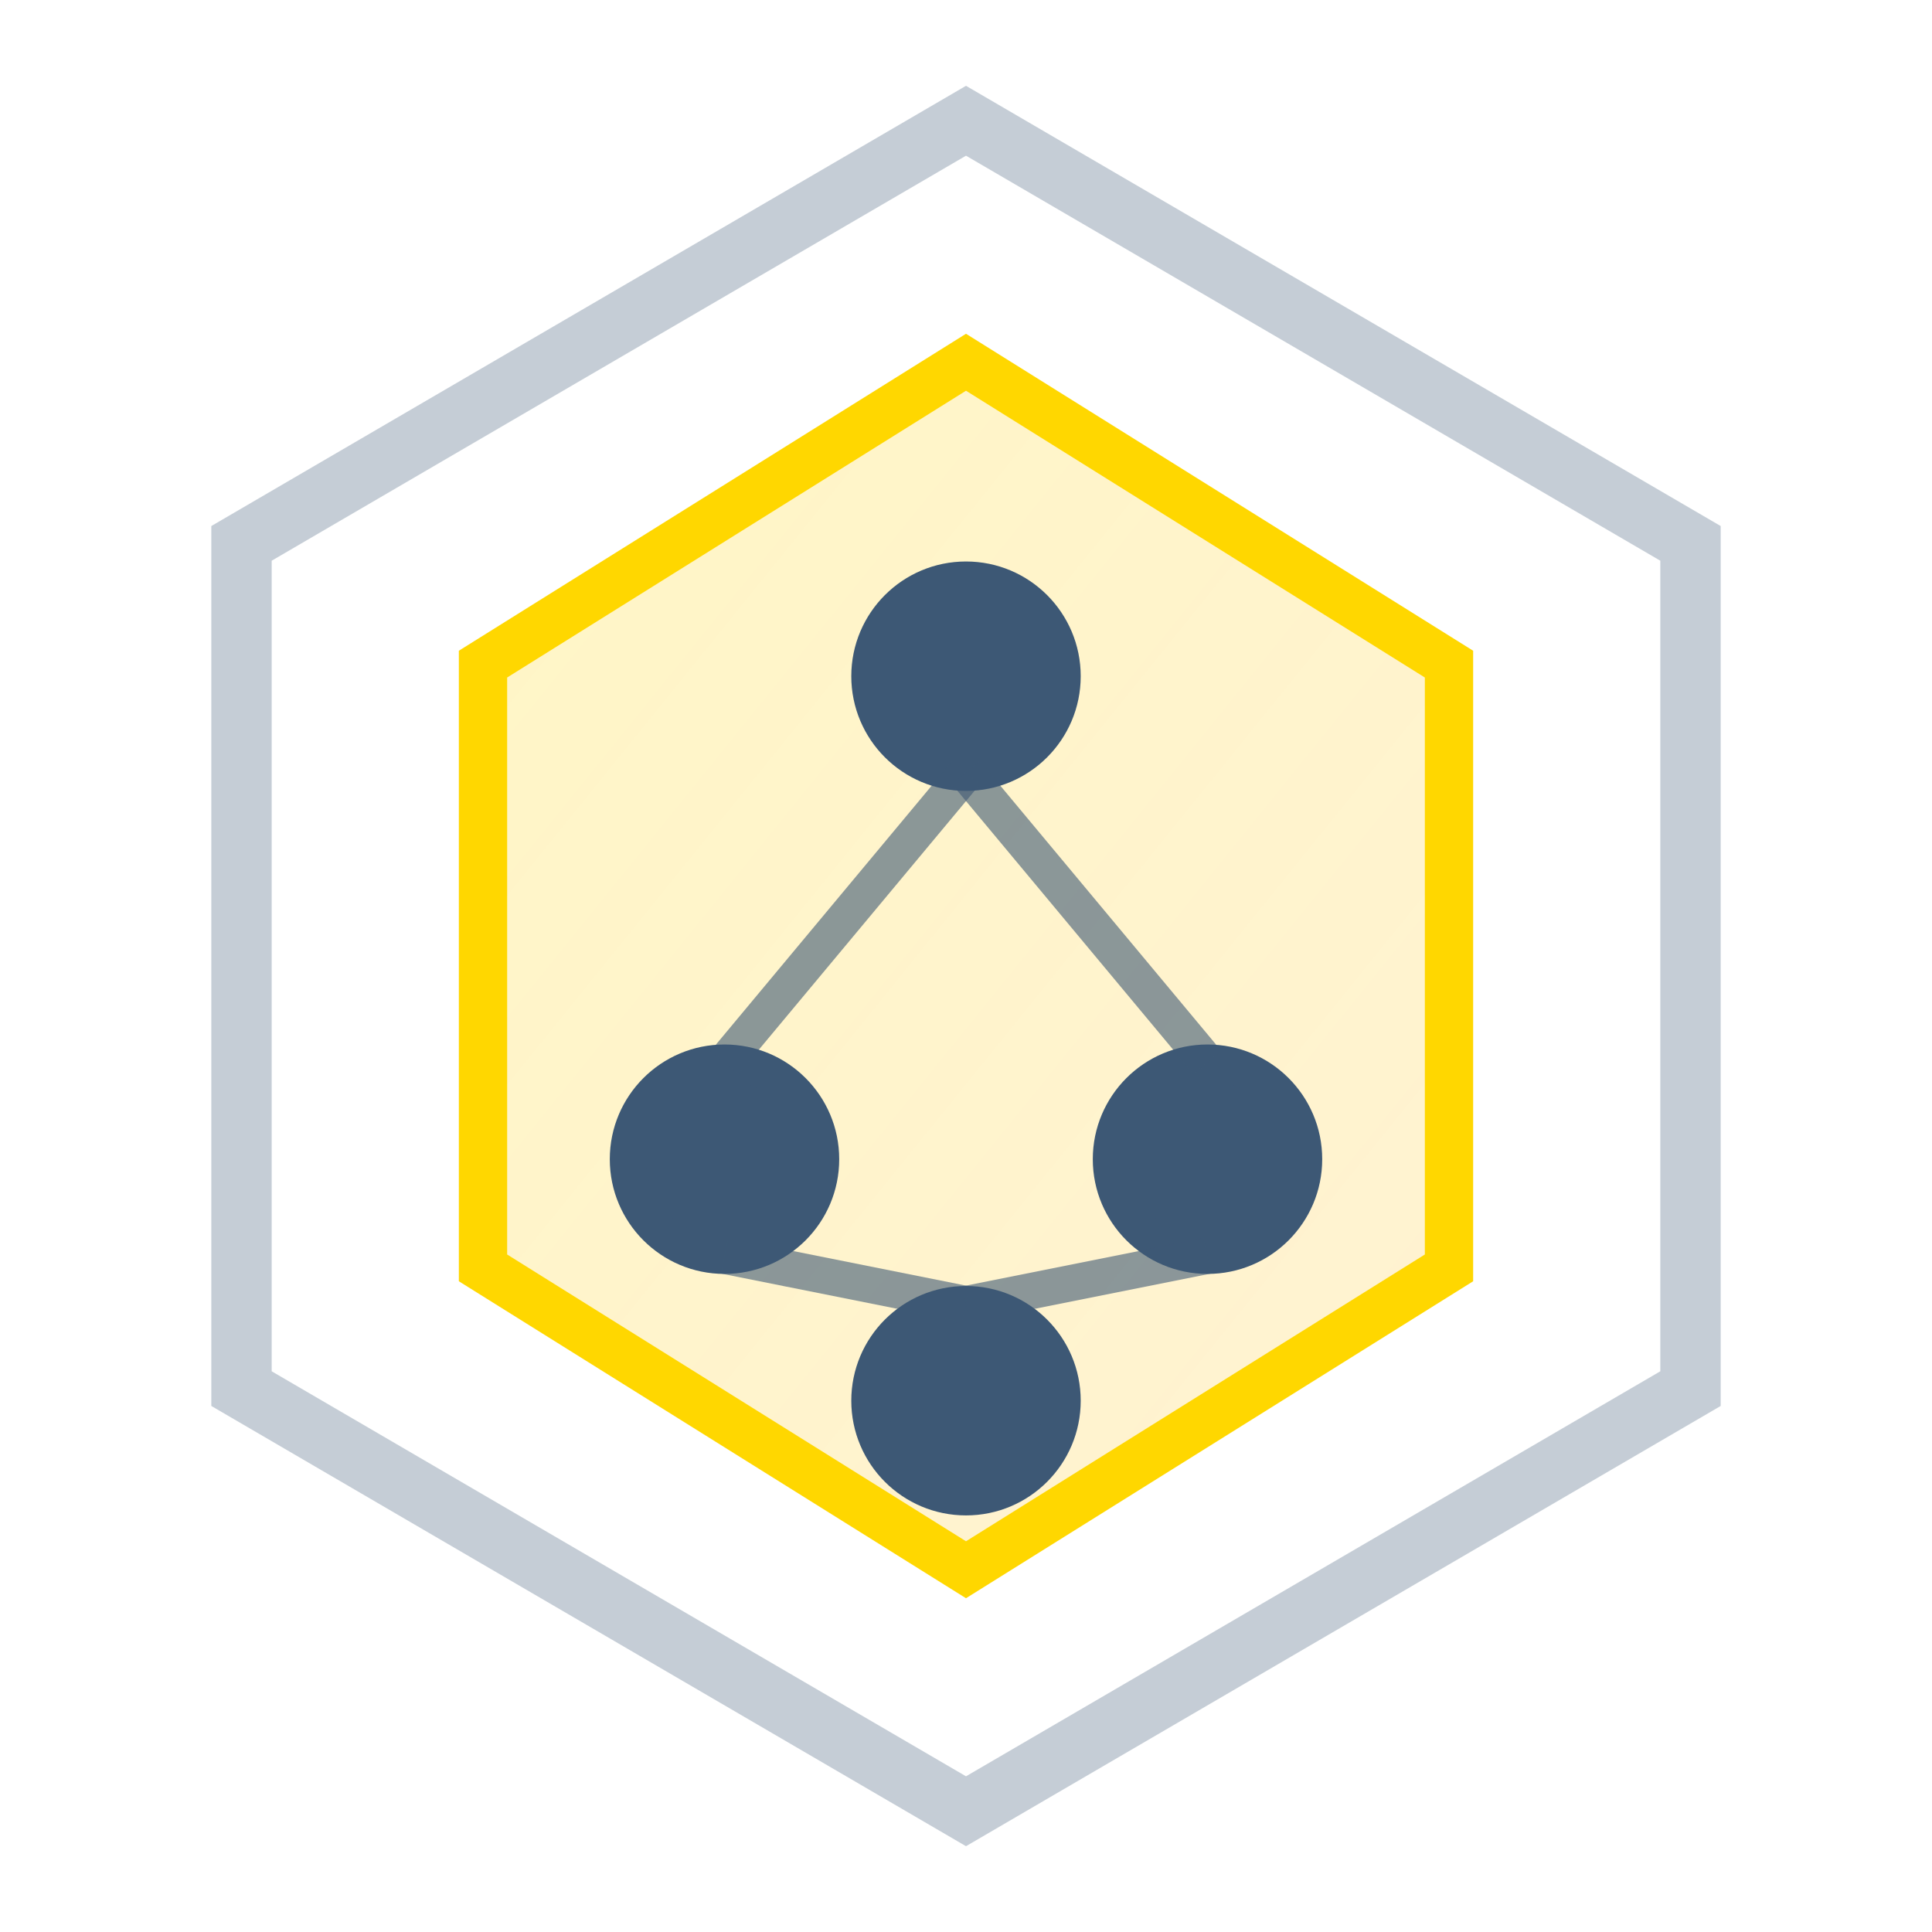
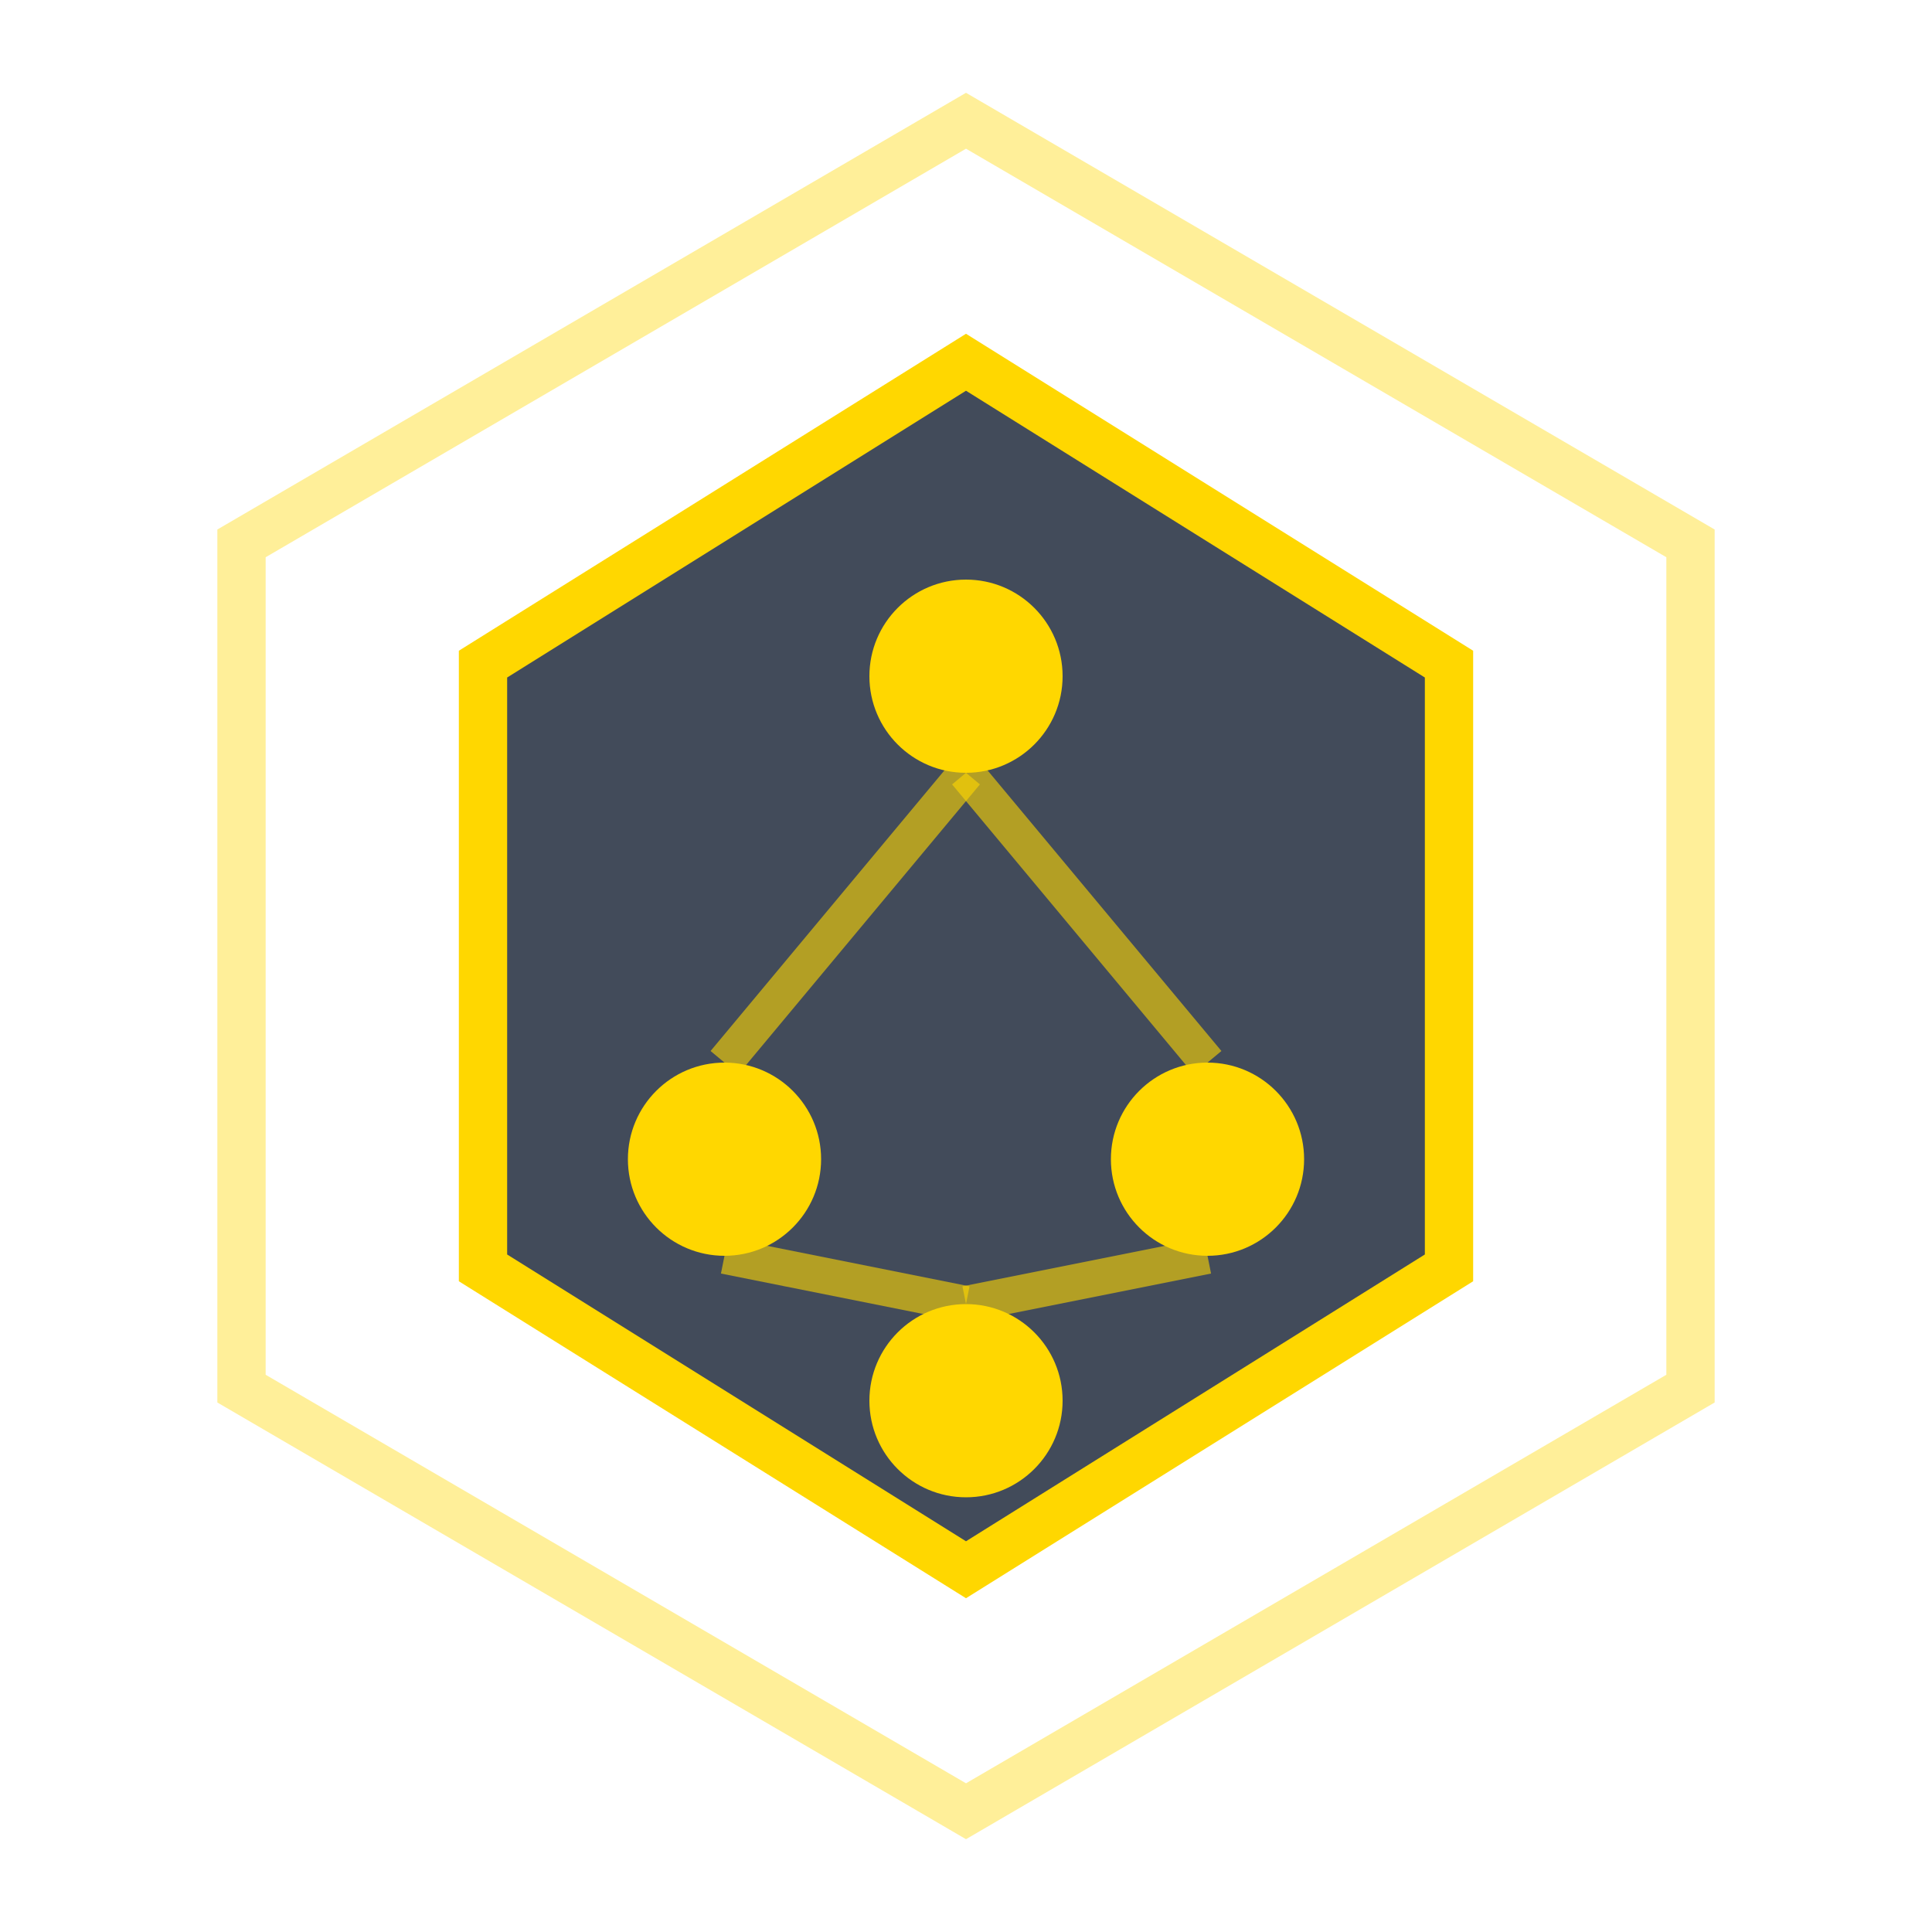
<svg xmlns="http://www.w3.org/2000/svg" width="80" height="80">
-   <polygon points="40,5 70,22.5 70,57.5 40,75 10,57.5 10,22.5" fill="none" stroke="#3d5875" stroke-width="2.5" opacity="0.3" />
-   <defs>
-     <linearGradient id="aiGradient" x1="0%" y1="0%" x2="100%" y2="100%">
-       <stop offset="0%" style="stop-color:#FFD700;stop-opacity:0.9" />
-       <stop offset="100%" style="stop-color:#FFB700;stop-opacity:0.7" />
-     </linearGradient>
-   </defs>
-   <polygon points="40,15 60,27.5 60,52.5 40,65 20,52.5 20,27.5" fill="url(#aiGradient)" opacity="0.25" />
+   <polygon points="40,5 70,22.5 70,57.5 40,75 10,57.5 10,22.5" fill="none" stroke="#FFD700" stroke-width="2" opacity="0.4" />
+   <polygon points="40,15 60,27.5 60,52.5 40,65 20,52.5 20,27.5" fill="#2d3748" opacity="0.9" />
  <polygon points="40,15 60,27.5 60,52.5 40,65 20,52.5 20,27.5" fill="none" stroke="#FFD700" stroke-width="2" />
-   <circle cx="40" cy="28" r="4" fill="#3d5875" stroke="#3d5875" stroke-width="1.5" />
-   <circle cx="30" cy="48" r="4" fill="#3d5875" stroke="#3d5875" stroke-width="1.5" />
-   <circle cx="50" cy="48" r="4" fill="#3d5875" stroke="#3d5875" stroke-width="1.5" />
-   <circle cx="40" cy="58" r="4" fill="#3d5875" stroke="#3d5875" stroke-width="1.5" />
-   <line x1="40" y1="32" x2="30" y2="44" stroke="#3d5875" stroke-width="1.5" opacity="0.6" />
-   <line x1="40" y1="32" x2="50" y2="44" stroke="#3d5875" stroke-width="1.5" opacity="0.6" />
-   <line x1="30" y1="52" x2="40" y2="54" stroke="#3d5875" stroke-width="1.5" opacity="0.6" />
-   <line x1="50" y1="52" x2="40" y2="54" stroke="#3d5875" stroke-width="1.5" opacity="0.6" />
+   <line x1="40" y1="32" x2="30" y2="44" stroke="#FFD700" stroke-width="1.5" opacity="0.6" />
+   <line x1="40" y1="32" x2="50" y2="44" stroke="#FFD700" stroke-width="1.5" opacity="0.6" />
+   <line x1="30" y1="52" x2="40" y2="54" stroke="#FFD700" stroke-width="1.5" opacity="0.6" />
+   <line x1="50" y1="52" x2="40" y2="54" stroke="#FFD700" stroke-width="1.5" opacity="0.6" />
+   <circle cx="40" cy="28" r="4" fill="#FFD700" />
+   <circle cx="30" cy="48" r="4" fill="#FFD700" />
+   <circle cx="50" cy="48" r="4" fill="#FFD700" />
+   <circle cx="40" cy="58" r="4" fill="#FFD700" />
</svg>
